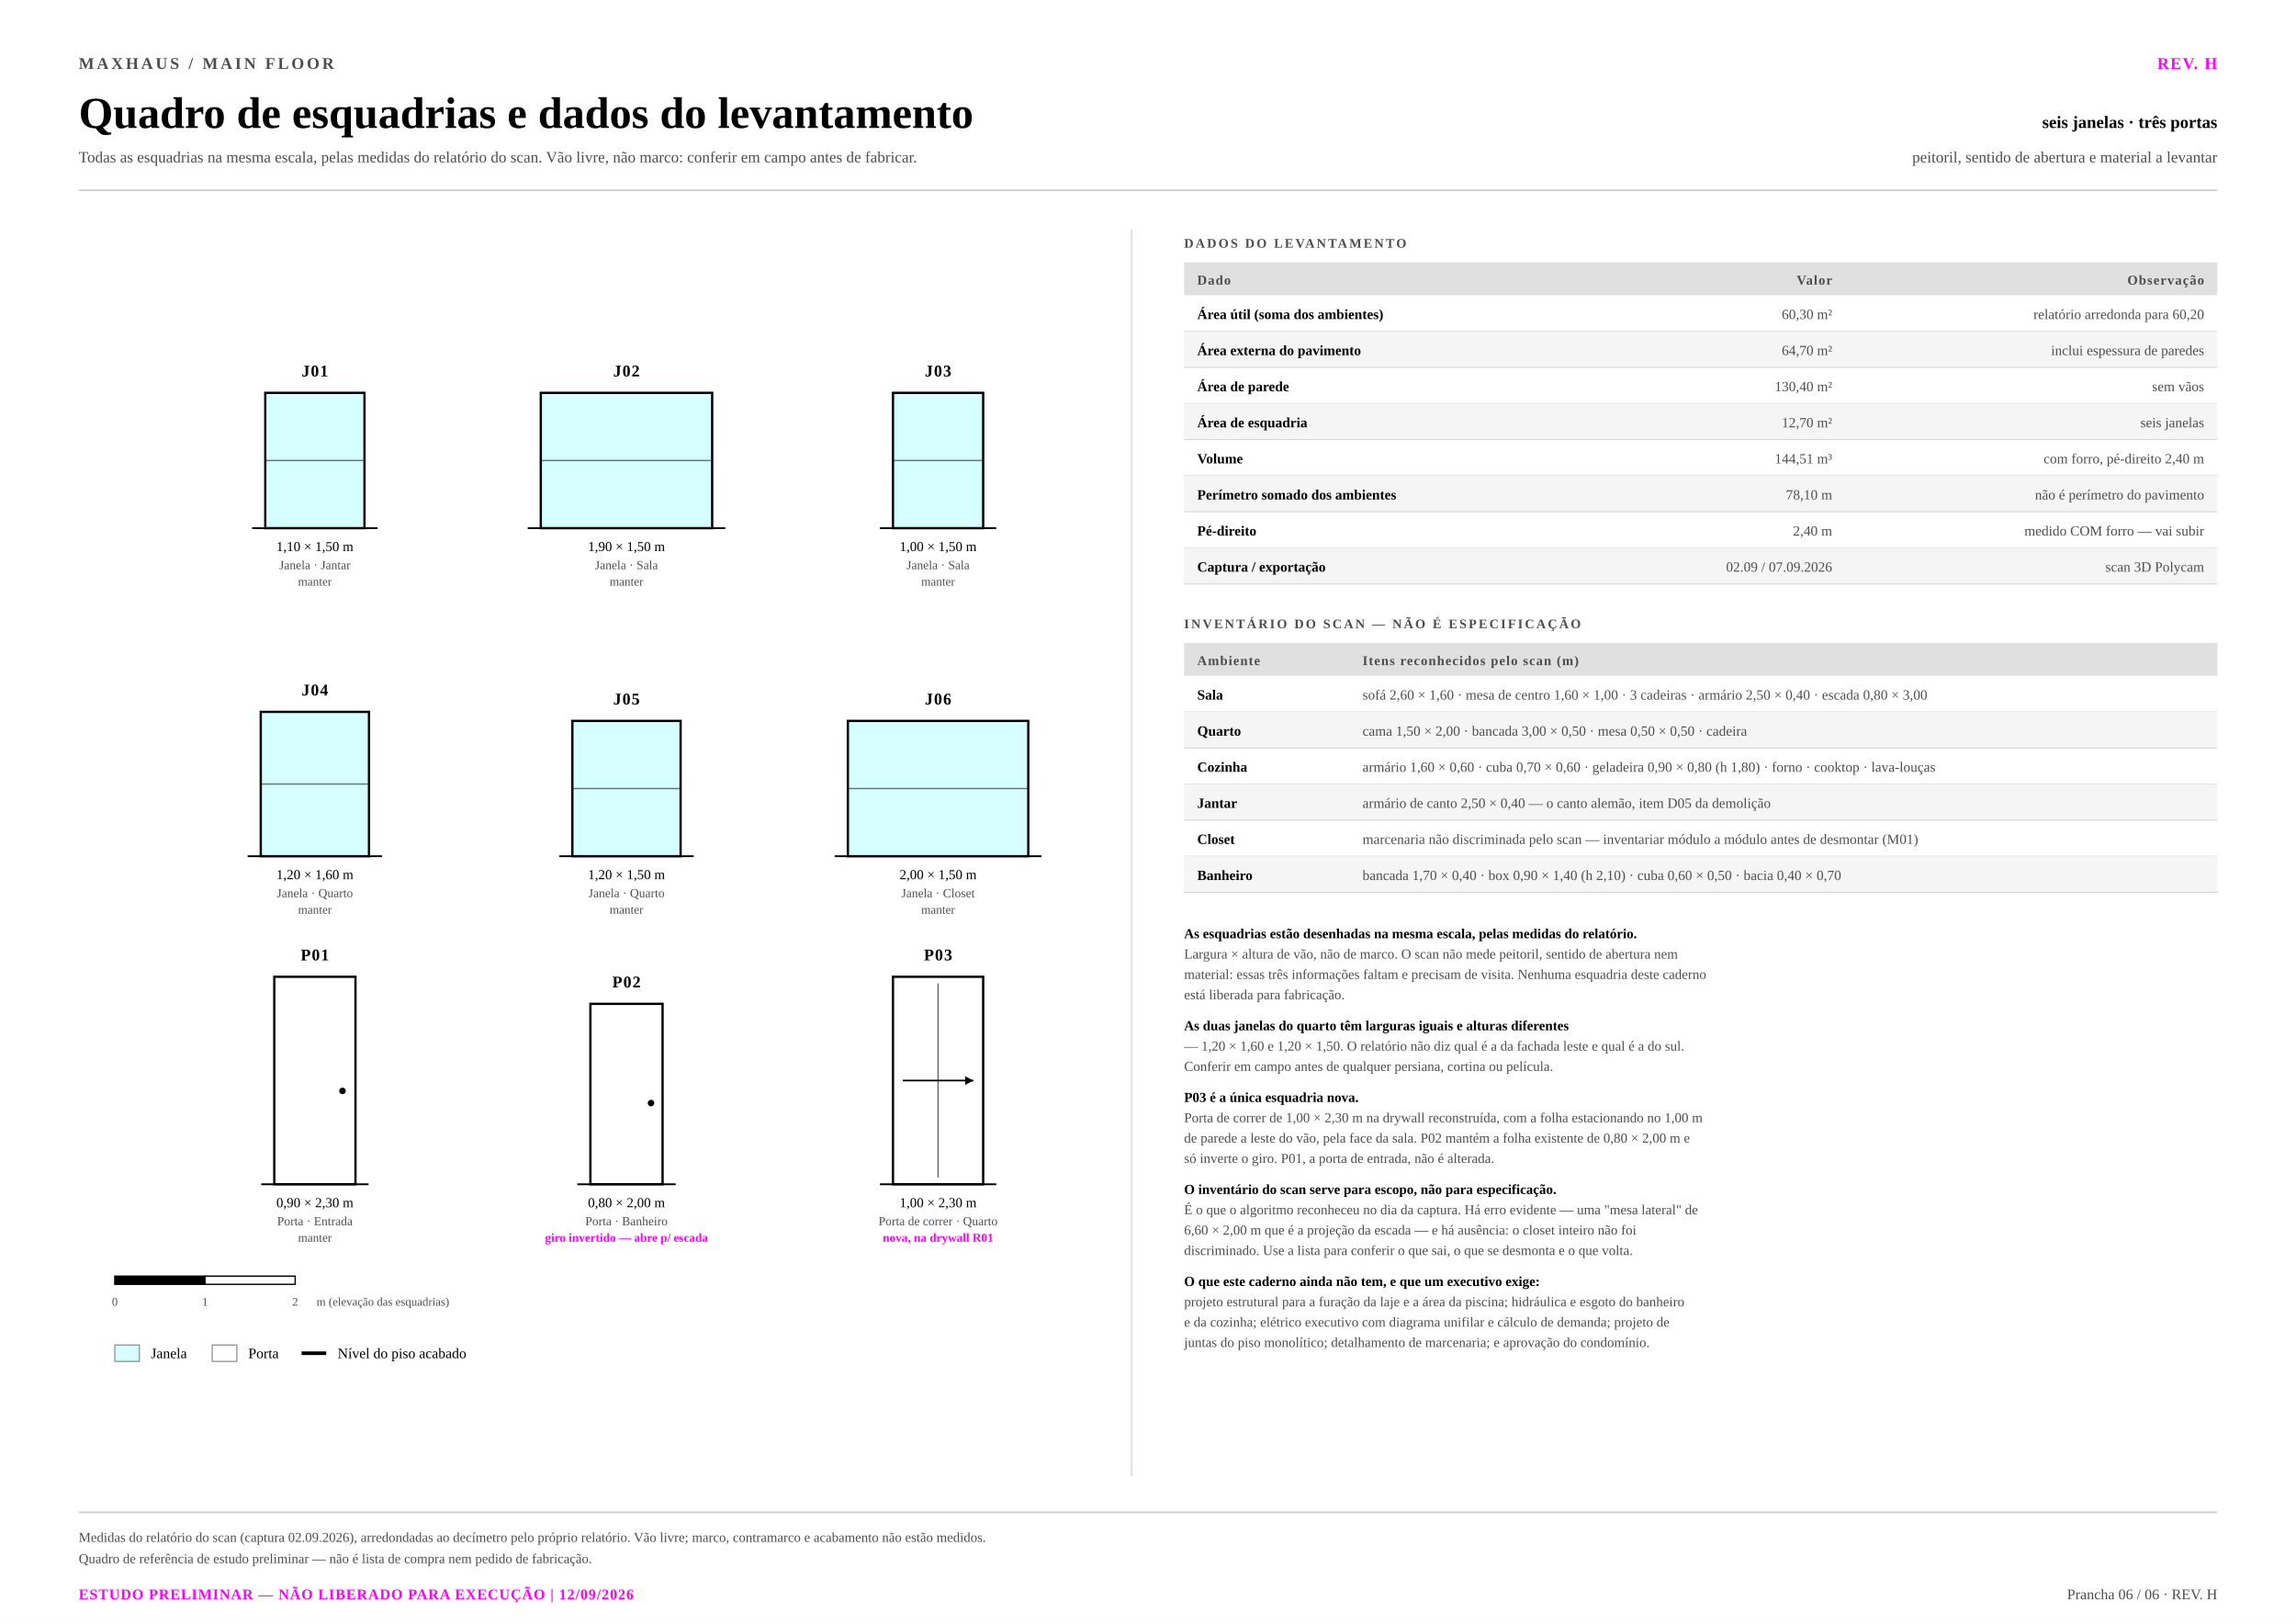
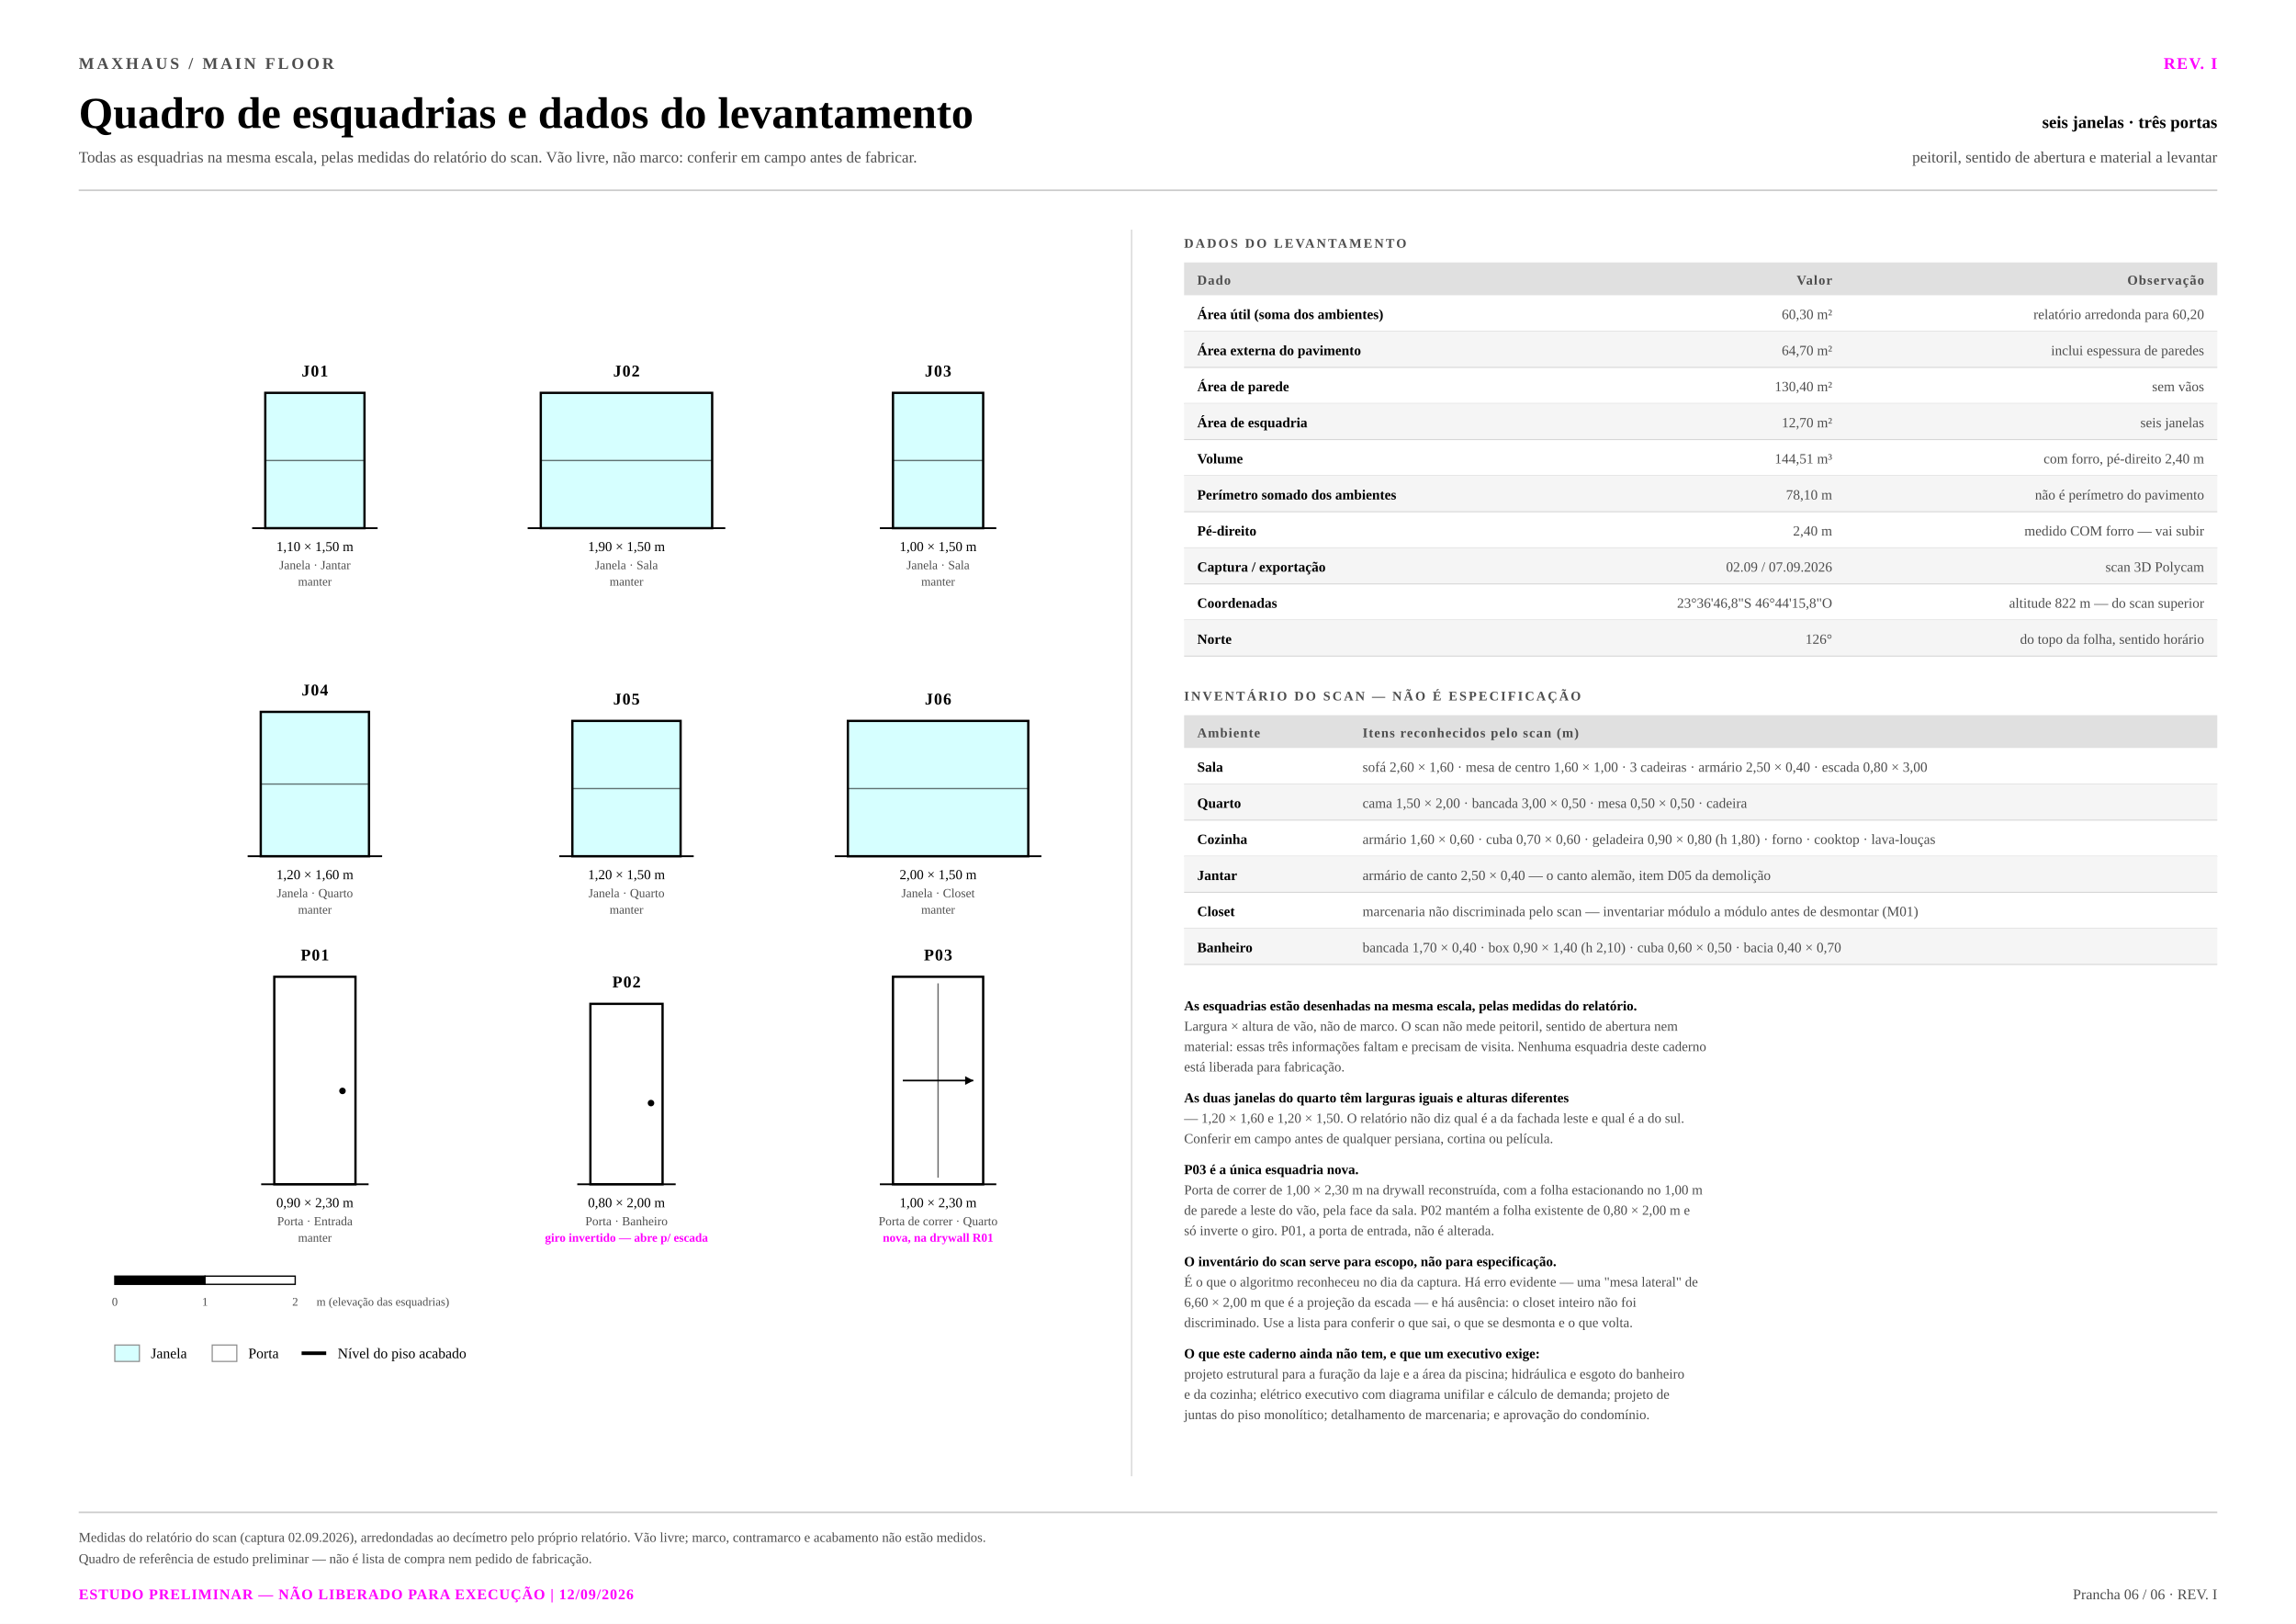
<svg xmlns="http://www.w3.org/2000/svg" viewBox="0 0 1400 990" width="1400" height="990">
  <rect x="0.00" y="0.00" width="1400.00" height="990.00" fill="#ffffff" />
  <text x="48.0" y="42.0" font-family="'Tiempos Text', 'Source Serif 4', Georgia, 'Times New Roman', Times, serif" font-size="10.0" fill="#4d4d4d" font-weight="bold" text-anchor="start" letter-spacing="1.60">MAXHAUS / MAIN FLOOR</text>
  <text x="48.0" y="78.0" font-family="'Tiempos Text', 'Source Serif 4', Georgia, 'Times New Roman', Times, serif" font-size="27.0" fill="#000000" font-weight="bold" text-anchor="start">Quadro de esquadrias e dados do levantamento</text>
  <text x="48.0" y="99.0" font-family="'Tiempos Text', 'Source Serif 4', Georgia, 'Times New Roman', Times, serif" font-size="9.6" fill="#4d4d4d" font-weight="normal" text-anchor="start">Todas as esquadrias na mesma escala, pelas medidas do relatório do scan. Vão livre, não marco: conferir em campo antes de fabricar.</text>
-   <text x="1352.0" y="42.0" font-family="'Tiempos Text', 'Source Serif 4', Georgia, 'Times New Roman', Times, serif" font-size="10.0" fill="#ff00ff" font-weight="bold" text-anchor="end" letter-spacing="0.80">REV. H</text>
+   <text x="1352.0" y="42.0" font-family="'Tiempos Text', 'Source Serif 4', Georgia, 'Times New Roman', Times, serif" font-size="10.0" fill="#ff00ff" font-weight="bold" text-anchor="end" letter-spacing="0.80">REV. I</text>
  <text x="1352.0" y="78.0" font-family="'Tiempos Text', 'Source Serif 4', Georgia, 'Times New Roman', Times, serif" font-size="10.5" fill="#000000" font-weight="bold" text-anchor="end">seis janelas · três portas</text>
  <text x="1352.0" y="99.0" font-family="'Tiempos Text', 'Source Serif 4', Georgia, 'Times New Roman', Times, serif" font-size="9.6" fill="#4d4d4d" font-weight="normal" text-anchor="end">peitoril, sentido de abertura e material a levantar</text>
  <line x1="48.00" y1="116.00" x2="1352.00" y2="116.00" stroke="#cccccc" stroke-width="1.00" />
  <rect x="161.75" y="239.50" width="60.50" height="82.50" fill="#d6ffff" stroke="#000000" stroke-width="1.40" />
  <line x1="161.75" y1="280.75" x2="222.25" y2="280.75" stroke="#000000" stroke-width="0.80" opacity="0.55" />
  <line x1="153.75" y1="322.00" x2="230.25" y2="322.00" stroke="#000000" stroke-width="1.10" />
  <text x="192.0" y="229.5" font-family="'Tiempos Text', 'Source Serif 4', Georgia, 'Times New Roman', Times, serif" font-size="10.0" fill="#000000" font-weight="bold" text-anchor="middle" letter-spacing="0.60">J01</text>
  <text x="192.0" y="336.0" font-family="'Tiempos Text', 'Source Serif 4', Georgia, 'Times New Roman', Times, serif" font-size="8.4" fill="#000000" font-weight="normal" text-anchor="middle">1,10 × 1,50 m</text>
  <text x="192.0" y="347.0" font-family="'Tiempos Text', 'Source Serif 4', Georgia, 'Times New Roman', Times, serif" font-size="7.6" fill="#4d4d4d" font-weight="normal" text-anchor="middle">Janela · Jantar</text>
  <text x="192.0" y="357.0" font-family="'Tiempos Text', 'Source Serif 4', Georgia, 'Times New Roman', Times, serif" font-size="7.4" fill="#4d4d4d" font-weight="normal" text-anchor="middle">manter</text>
  <rect x="329.75" y="239.50" width="104.50" height="82.50" fill="#d6ffff" stroke="#000000" stroke-width="1.40" />
  <line x1="329.75" y1="280.75" x2="434.25" y2="280.75" stroke="#000000" stroke-width="0.80" opacity="0.55" />
  <line x1="321.75" y1="322.00" x2="442.25" y2="322.00" stroke="#000000" stroke-width="1.10" />
  <text x="382.0" y="229.5" font-family="'Tiempos Text', 'Source Serif 4', Georgia, 'Times New Roman', Times, serif" font-size="10.0" fill="#000000" font-weight="bold" text-anchor="middle" letter-spacing="0.60">J02</text>
  <text x="382.0" y="336.0" font-family="'Tiempos Text', 'Source Serif 4', Georgia, 'Times New Roman', Times, serif" font-size="8.4" fill="#000000" font-weight="normal" text-anchor="middle">1,90 × 1,50 m</text>
  <text x="382.0" y="347.0" font-family="'Tiempos Text', 'Source Serif 4', Georgia, 'Times New Roman', Times, serif" font-size="7.6" fill="#4d4d4d" font-weight="normal" text-anchor="middle">Janela · Sala</text>
  <text x="382.0" y="357.0" font-family="'Tiempos Text', 'Source Serif 4', Georgia, 'Times New Roman', Times, serif" font-size="7.4" fill="#4d4d4d" font-weight="normal" text-anchor="middle">manter</text>
  <rect x="544.50" y="239.50" width="55.00" height="82.50" fill="#d6ffff" stroke="#000000" stroke-width="1.40" />
  <line x1="544.50" y1="280.75" x2="599.50" y2="280.75" stroke="#000000" stroke-width="0.80" opacity="0.55" />
  <line x1="536.50" y1="322.00" x2="607.50" y2="322.00" stroke="#000000" stroke-width="1.10" />
  <text x="572.0" y="229.5" font-family="'Tiempos Text', 'Source Serif 4', Georgia, 'Times New Roman', Times, serif" font-size="10.0" fill="#000000" font-weight="bold" text-anchor="middle" letter-spacing="0.60">J03</text>
  <text x="572.0" y="336.0" font-family="'Tiempos Text', 'Source Serif 4', Georgia, 'Times New Roman', Times, serif" font-size="8.4" fill="#000000" font-weight="normal" text-anchor="middle">1,00 × 1,50 m</text>
  <text x="572.0" y="347.0" font-family="'Tiempos Text', 'Source Serif 4', Georgia, 'Times New Roman', Times, serif" font-size="7.6" fill="#4d4d4d" font-weight="normal" text-anchor="middle">Janela · Sala</text>
  <text x="572.0" y="357.0" font-family="'Tiempos Text', 'Source Serif 4', Georgia, 'Times New Roman', Times, serif" font-size="7.4" fill="#4d4d4d" font-weight="normal" text-anchor="middle">manter</text>
  <rect x="159.00" y="434.00" width="66.00" height="88.00" fill="#d6ffff" stroke="#000000" stroke-width="1.40" />
  <line x1="159.00" y1="478.00" x2="225.00" y2="478.00" stroke="#000000" stroke-width="0.80" opacity="0.55" />
  <line x1="151.00" y1="522.00" x2="233.00" y2="522.00" stroke="#000000" stroke-width="1.10" />
  <text x="192.0" y="424.0" font-family="'Tiempos Text', 'Source Serif 4', Georgia, 'Times New Roman', Times, serif" font-size="10.0" fill="#000000" font-weight="bold" text-anchor="middle" letter-spacing="0.60">J04</text>
  <text x="192.0" y="536.0" font-family="'Tiempos Text', 'Source Serif 4', Georgia, 'Times New Roman', Times, serif" font-size="8.4" fill="#000000" font-weight="normal" text-anchor="middle">1,20 × 1,60 m</text>
  <text x="192.0" y="547.0" font-family="'Tiempos Text', 'Source Serif 4', Georgia, 'Times New Roman', Times, serif" font-size="7.6" fill="#4d4d4d" font-weight="normal" text-anchor="middle">Janela · Quarto</text>
  <text x="192.0" y="557.0" font-family="'Tiempos Text', 'Source Serif 4', Georgia, 'Times New Roman', Times, serif" font-size="7.4" fill="#4d4d4d" font-weight="normal" text-anchor="middle">manter</text>
  <rect x="349.00" y="439.50" width="66.00" height="82.50" fill="#d6ffff" stroke="#000000" stroke-width="1.40" />
  <line x1="349.00" y1="480.75" x2="415.00" y2="480.75" stroke="#000000" stroke-width="0.80" opacity="0.55" />
  <line x1="341.00" y1="522.00" x2="423.00" y2="522.00" stroke="#000000" stroke-width="1.10" />
  <text x="382.0" y="429.5" font-family="'Tiempos Text', 'Source Serif 4', Georgia, 'Times New Roman', Times, serif" font-size="10.0" fill="#000000" font-weight="bold" text-anchor="middle" letter-spacing="0.60">J05</text>
  <text x="382.0" y="536.0" font-family="'Tiempos Text', 'Source Serif 4', Georgia, 'Times New Roman', Times, serif" font-size="8.4" fill="#000000" font-weight="normal" text-anchor="middle">1,20 × 1,50 m</text>
  <text x="382.0" y="547.0" font-family="'Tiempos Text', 'Source Serif 4', Georgia, 'Times New Roman', Times, serif" font-size="7.6" fill="#4d4d4d" font-weight="normal" text-anchor="middle">Janela · Quarto</text>
  <text x="382.0" y="557.0" font-family="'Tiempos Text', 'Source Serif 4', Georgia, 'Times New Roman', Times, serif" font-size="7.4" fill="#4d4d4d" font-weight="normal" text-anchor="middle">manter</text>
  <rect x="517.00" y="439.50" width="110.00" height="82.50" fill="#d6ffff" stroke="#000000" stroke-width="1.40" />
  <line x1="517.00" y1="480.75" x2="627.00" y2="480.75" stroke="#000000" stroke-width="0.80" opacity="0.55" />
  <line x1="509.00" y1="522.00" x2="635.00" y2="522.00" stroke="#000000" stroke-width="1.10" />
  <text x="572.0" y="429.5" font-family="'Tiempos Text', 'Source Serif 4', Georgia, 'Times New Roman', Times, serif" font-size="10.0" fill="#000000" font-weight="bold" text-anchor="middle" letter-spacing="0.60">J06</text>
  <text x="572.0" y="536.0" font-family="'Tiempos Text', 'Source Serif 4', Georgia, 'Times New Roman', Times, serif" font-size="8.4" fill="#000000" font-weight="normal" text-anchor="middle">2,00 × 1,50 m</text>
  <text x="572.0" y="547.0" font-family="'Tiempos Text', 'Source Serif 4', Georgia, 'Times New Roman', Times, serif" font-size="7.6" fill="#4d4d4d" font-weight="normal" text-anchor="middle">Janela · Closet</text>
  <text x="572.0" y="557.0" font-family="'Tiempos Text', 'Source Serif 4', Georgia, 'Times New Roman', Times, serif" font-size="7.4" fill="#4d4d4d" font-weight="normal" text-anchor="middle">manter</text>
  <rect x="167.25" y="595.50" width="49.50" height="126.50" fill="#ffffff" stroke="#000000" stroke-width="1.40" />
  <line x1="207.84" y1="665.08" x2="207.84" y2="665.08" stroke="#000000" stroke-width="1.00" />
  <circle cx="208.83" cy="665.08" r="2.00" fill="#000000" />
  <line x1="159.25" y1="722.00" x2="224.75" y2="722.00" stroke="#000000" stroke-width="1.10" />
  <text x="192.0" y="585.5" font-family="'Tiempos Text', 'Source Serif 4', Georgia, 'Times New Roman', Times, serif" font-size="10.0" fill="#000000" font-weight="bold" text-anchor="middle" letter-spacing="0.60">P01</text>
  <text x="192.0" y="736.0" font-family="'Tiempos Text', 'Source Serif 4', Georgia, 'Times New Roman', Times, serif" font-size="8.4" fill="#000000" font-weight="normal" text-anchor="middle">0,90 × 2,30 m</text>
  <text x="192.0" y="747.0" font-family="'Tiempos Text', 'Source Serif 4', Georgia, 'Times New Roman', Times, serif" font-size="7.6" fill="#4d4d4d" font-weight="normal" text-anchor="middle">Porta · Entrada</text>
  <text x="192.0" y="757.0" font-family="'Tiempos Text', 'Source Serif 4', Georgia, 'Times New Roman', Times, serif" font-size="7.4" fill="#4d4d4d" font-weight="normal" text-anchor="middle">manter</text>
  <rect x="360.00" y="612.00" width="44.00" height="110.00" fill="#ffffff" stroke="#000000" stroke-width="1.40" />
  <line x1="396.08" y1="672.50" x2="396.08" y2="672.50" stroke="#000000" stroke-width="1.00" />
  <circle cx="396.96" cy="672.50" r="2.00" fill="#000000" />
  <line x1="352.00" y1="722.00" x2="412.00" y2="722.00" stroke="#000000" stroke-width="1.10" />
  <text x="382.0" y="602.0" font-family="'Tiempos Text', 'Source Serif 4', Georgia, 'Times New Roman', Times, serif" font-size="10.0" fill="#000000" font-weight="bold" text-anchor="middle" letter-spacing="0.60">P02</text>
  <text x="382.0" y="736.0" font-family="'Tiempos Text', 'Source Serif 4', Georgia, 'Times New Roman', Times, serif" font-size="8.4" fill="#000000" font-weight="normal" text-anchor="middle">0,80 × 2,00 m</text>
  <text x="382.0" y="747.0" font-family="'Tiempos Text', 'Source Serif 4', Georgia, 'Times New Roman', Times, serif" font-size="7.6" fill="#4d4d4d" font-weight="normal" text-anchor="middle">Porta · Banheiro</text>
  <text x="382.0" y="757.0" font-family="'Tiempos Text', 'Source Serif 4', Georgia, 'Times New Roman', Times, serif" font-size="7.4" fill="#ff00ff" font-weight="bold" text-anchor="middle">giro invertido — abre p/ escada</text>
  <rect x="544.50" y="595.50" width="55.00" height="126.50" fill="#ffffff" stroke="#000000" stroke-width="1.40" />
  <line x1="572.00" y1="599.50" x2="572.00" y2="718.00" stroke="#000000" stroke-width="0.80" opacity="0.60" />
  <line x1="550.50" y1="658.75" x2="593.50" y2="658.75" stroke="#000000" stroke-width="1.00" />
  <path d="M 593.5 658.8 L 588.5 656.1 L 588.5 661.4 Z" fill="#000000" />
  <line x1="536.50" y1="722.00" x2="607.50" y2="722.00" stroke="#000000" stroke-width="1.10" />
  <text x="572.0" y="585.5" font-family="'Tiempos Text', 'Source Serif 4', Georgia, 'Times New Roman', Times, serif" font-size="10.0" fill="#000000" font-weight="bold" text-anchor="middle" letter-spacing="0.60">P03</text>
  <text x="572.0" y="736.0" font-family="'Tiempos Text', 'Source Serif 4', Georgia, 'Times New Roman', Times, serif" font-size="8.4" fill="#000000" font-weight="normal" text-anchor="middle">1,00 × 2,30 m</text>
  <text x="572.0" y="747.0" font-family="'Tiempos Text', 'Source Serif 4', Georgia, 'Times New Roman', Times, serif" font-size="7.6" fill="#4d4d4d" font-weight="normal" text-anchor="middle">Porta de correr · Quarto</text>
  <text x="572.0" y="757.0" font-family="'Tiempos Text', 'Source Serif 4', Georgia, 'Times New Roman', Times, serif" font-size="7.4" fill="#ff00ff" font-weight="bold" text-anchor="middle">nova, na drywall R01</text>
  <rect x="70.00" y="778.00" width="55.00" height="5.00" fill="#000000" stroke="#000000" stroke-width="0.80" />
  <rect x="125.00" y="778.00" width="55.00" height="5.00" fill="#ffffff" stroke="#000000" stroke-width="0.80" />
  <text x="70.0" y="796.0" font-family="'Tiempos Text', 'Source Serif 4', Georgia, 'Times New Roman', Times, serif" font-size="7.2" fill="#4d4d4d" font-weight="normal" text-anchor="middle">0</text>
  <text x="125.0" y="796.0" font-family="'Tiempos Text', 'Source Serif 4', Georgia, 'Times New Roman', Times, serif" font-size="7.2" fill="#4d4d4d" font-weight="normal" text-anchor="middle">1</text>
  <text x="180.0" y="796.0" font-family="'Tiempos Text', 'Source Serif 4', Georgia, 'Times New Roman', Times, serif" font-size="7.2" fill="#4d4d4d" font-weight="normal" text-anchor="middle">2</text>
  <text x="193.0" y="796.0" font-family="'Tiempos Text', 'Source Serif 4', Georgia, 'Times New Roman', Times, serif" font-size="7.2" fill="#4d4d4d" font-weight="normal" text-anchor="start">m   (elevação das esquadrias)</text>
  <rect x="70.00" y="820.00" width="15.00" height="10.00" fill="#d6ffff" stroke="#8c8c8c" stroke-width="0.70" />
  <text x="92.0" y="828.0" font-family="'Tiempos Text', 'Source Serif 4', Georgia, 'Times New Roman', Times, serif" font-size="8.8" fill="#000000" font-weight="normal" text-anchor="start">Janela</text>
  <rect x="129.40" y="820.00" width="15.00" height="10.00" fill="#ffffff" stroke="#8c8c8c" stroke-width="0.70" />
  <text x="151.4" y="828.0" font-family="'Tiempos Text', 'Source Serif 4', Georgia, 'Times New Roman', Times, serif" font-size="8.8" fill="#000000" font-weight="normal" text-anchor="start">Porta</text>
  <line x1="183.90" y1="825.00" x2="198.90" y2="825.00" stroke="#000000" stroke-width="2.20" />
  <text x="205.9" y="828.0" font-family="'Tiempos Text', 'Source Serif 4', Georgia, 'Times New Roman', Times, serif" font-size="8.8" fill="#000000" font-weight="normal" text-anchor="start">Nível do piso acabado</text>
  <line x1="690.00" y1="140.00" x2="690.00" y2="900.00" stroke="#cccccc" stroke-width="0.80" opacity="0.80" />
  <text x="722.0" y="151.0" font-family="'Tiempos Text', 'Source Serif 4', Georgia, 'Times New Roman', Times, serif" font-size="8.0" fill="#4d4d4d" font-weight="bold" text-anchor="start" letter-spacing="1.20">DADOS DO LEVANTAMENTO</text>
  <rect x="722.00" y="160.00" width="630.00" height="20.00" fill="#e0e0e0" />
  <text x="730.0" y="173.5" font-family="'Tiempos Text', 'Source Serif 4', Georgia, 'Times New Roman', Times, serif" font-size="8.2" fill="#4d4d4d" font-weight="bold" text-anchor="start" letter-spacing="0.60">Dado</text>
  <text x="1117.2" y="173.5" font-family="'Tiempos Text', 'Source Serif 4', Georgia, 'Times New Roman', Times, serif" font-size="8.2" fill="#4d4d4d" font-weight="bold" text-anchor="end" letter-spacing="0.60">Valor</text>
  <text x="1344.0" y="173.5" font-family="'Tiempos Text', 'Source Serif 4', Georgia, 'Times New Roman', Times, serif" font-size="8.2" fill="#4d4d4d" font-weight="bold" text-anchor="end" letter-spacing="0.60">Observação</text>
  <text x="730.0" y="194.5" font-family="'Tiempos Text', 'Source Serif 4', Georgia, 'Times New Roman', Times, serif" font-size="8.6" fill="#000000" font-weight="bold" text-anchor="start">Área útil (soma dos ambientes)</text>
  <text x="1117.2" y="194.5" font-family="'Tiempos Text', 'Source Serif 4', Georgia, 'Times New Roman', Times, serif" font-size="8.6" fill="#4d4d4d" font-weight="normal" text-anchor="end">60,30 m²</text>
  <text x="1344.0" y="194.5" font-family="'Tiempos Text', 'Source Serif 4', Georgia, 'Times New Roman', Times, serif" font-size="8.6" fill="#4d4d4d" font-weight="normal" text-anchor="end">relatório arredonda para 60,20</text>
  <line x1="722.00" y1="202.00" x2="1352.00" y2="202.00" stroke="#cccccc" stroke-width="0.60" opacity="0.80" />
  <rect x="722.00" y="202.00" width="630.00" height="22.00" fill="#f5f5f5" />
  <text x="730.0" y="216.5" font-family="'Tiempos Text', 'Source Serif 4', Georgia, 'Times New Roman', Times, serif" font-size="8.6" fill="#000000" font-weight="bold" text-anchor="start">Área externa do pavimento</text>
  <text x="1117.2" y="216.5" font-family="'Tiempos Text', 'Source Serif 4', Georgia, 'Times New Roman', Times, serif" font-size="8.6" fill="#4d4d4d" font-weight="normal" text-anchor="end">64,70 m²</text>
  <text x="1344.0" y="216.5" font-family="'Tiempos Text', 'Source Serif 4', Georgia, 'Times New Roman', Times, serif" font-size="8.6" fill="#4d4d4d" font-weight="normal" text-anchor="end">inclui espessura de paredes</text>
  <line x1="722.00" y1="224.00" x2="1352.00" y2="224.00" stroke="#cccccc" stroke-width="0.60" opacity="0.80" />
  <text x="730.0" y="238.5" font-family="'Tiempos Text', 'Source Serif 4', Georgia, 'Times New Roman', Times, serif" font-size="8.6" fill="#000000" font-weight="bold" text-anchor="start">Área de parede</text>
  <text x="1117.2" y="238.5" font-family="'Tiempos Text', 'Source Serif 4', Georgia, 'Times New Roman', Times, serif" font-size="8.6" fill="#4d4d4d" font-weight="normal" text-anchor="end">130,40 m²</text>
  <text x="1344.0" y="238.5" font-family="'Tiempos Text', 'Source Serif 4', Georgia, 'Times New Roman', Times, serif" font-size="8.6" fill="#4d4d4d" font-weight="normal" text-anchor="end">sem vãos</text>
  <line x1="722.00" y1="246.00" x2="1352.00" y2="246.00" stroke="#cccccc" stroke-width="0.60" opacity="0.80" />
  <rect x="722.00" y="246.00" width="630.00" height="22.00" fill="#f5f5f5" />
  <text x="730.0" y="260.5" font-family="'Tiempos Text', 'Source Serif 4', Georgia, 'Times New Roman', Times, serif" font-size="8.6" fill="#000000" font-weight="bold" text-anchor="start">Área de esquadria</text>
  <text x="1117.2" y="260.5" font-family="'Tiempos Text', 'Source Serif 4', Georgia, 'Times New Roman', Times, serif" font-size="8.6" fill="#4d4d4d" font-weight="normal" text-anchor="end">12,70 m²</text>
  <text x="1344.0" y="260.5" font-family="'Tiempos Text', 'Source Serif 4', Georgia, 'Times New Roman', Times, serif" font-size="8.6" fill="#4d4d4d" font-weight="normal" text-anchor="end">seis janelas</text>
  <line x1="722.00" y1="268.00" x2="1352.00" y2="268.00" stroke="#cccccc" stroke-width="0.60" opacity="0.80" />
  <text x="730.0" y="282.5" font-family="'Tiempos Text', 'Source Serif 4', Georgia, 'Times New Roman', Times, serif" font-size="8.6" fill="#000000" font-weight="bold" text-anchor="start">Volume</text>
  <text x="1117.2" y="282.5" font-family="'Tiempos Text', 'Source Serif 4', Georgia, 'Times New Roman', Times, serif" font-size="8.6" fill="#4d4d4d" font-weight="normal" text-anchor="end">144,51 m³</text>
  <text x="1344.0" y="282.5" font-family="'Tiempos Text', 'Source Serif 4', Georgia, 'Times New Roman', Times, serif" font-size="8.6" fill="#4d4d4d" font-weight="normal" text-anchor="end">com forro, pé-direito 2,40 m</text>
  <line x1="722.00" y1="290.00" x2="1352.00" y2="290.00" stroke="#cccccc" stroke-width="0.60" opacity="0.80" />
  <rect x="722.00" y="290.00" width="630.00" height="22.00" fill="#f5f5f5" />
  <text x="730.0" y="304.5" font-family="'Tiempos Text', 'Source Serif 4', Georgia, 'Times New Roman', Times, serif" font-size="8.6" fill="#000000" font-weight="bold" text-anchor="start">Perímetro somado dos ambientes</text>
  <text x="1117.2" y="304.5" font-family="'Tiempos Text', 'Source Serif 4', Georgia, 'Times New Roman', Times, serif" font-size="8.6" fill="#4d4d4d" font-weight="normal" text-anchor="end">78,10 m</text>
  <text x="1344.0" y="304.5" font-family="'Tiempos Text', 'Source Serif 4', Georgia, 'Times New Roman', Times, serif" font-size="8.6" fill="#4d4d4d" font-weight="normal" text-anchor="end">não é perímetro do pavimento</text>
  <line x1="722.00" y1="312.00" x2="1352.00" y2="312.00" stroke="#cccccc" stroke-width="0.60" opacity="0.80" />
  <text x="730.0" y="326.5" font-family="'Tiempos Text', 'Source Serif 4', Georgia, 'Times New Roman', Times, serif" font-size="8.6" fill="#000000" font-weight="bold" text-anchor="start">Pé-direito</text>
  <text x="1117.2" y="326.5" font-family="'Tiempos Text', 'Source Serif 4', Georgia, 'Times New Roman', Times, serif" font-size="8.6" fill="#4d4d4d" font-weight="normal" text-anchor="end">2,40 m</text>
  <text x="1344.0" y="326.5" font-family="'Tiempos Text', 'Source Serif 4', Georgia, 'Times New Roman', Times, serif" font-size="8.6" fill="#4d4d4d" font-weight="normal" text-anchor="end">medido COM forro — vai subir</text>
  <line x1="722.00" y1="334.00" x2="1352.00" y2="334.00" stroke="#cccccc" stroke-width="0.60" opacity="0.80" />
  <rect x="722.00" y="334.00" width="630.00" height="22.00" fill="#f5f5f5" />
  <text x="730.0" y="348.5" font-family="'Tiempos Text', 'Source Serif 4', Georgia, 'Times New Roman', Times, serif" font-size="8.6" fill="#000000" font-weight="bold" text-anchor="start">Captura / exportação</text>
  <text x="1117.2" y="348.5" font-family="'Tiempos Text', 'Source Serif 4', Georgia, 'Times New Roman', Times, serif" font-size="8.6" fill="#4d4d4d" font-weight="normal" text-anchor="end">02.09 / 07.09.2026</text>
  <text x="1344.0" y="348.5" font-family="'Tiempos Text', 'Source Serif 4', Georgia, 'Times New Roman', Times, serif" font-size="8.6" fill="#4d4d4d" font-weight="normal" text-anchor="end">scan 3D Polycam</text>
  <line x1="722.00" y1="356.00" x2="1352.00" y2="356.00" stroke="#cccccc" stroke-width="0.60" opacity="0.80" />
-   <text x="722.0" y="383.0" font-family="'Tiempos Text', 'Source Serif 4', Georgia, 'Times New Roman', Times, serif" font-size="8.0" fill="#4d4d4d" font-weight="bold" text-anchor="start" letter-spacing="1.20">INVENTÁRIO DO SCAN — NÃO É ESPECIFICAÇÃO</text>
-   <rect x="722.00" y="392.00" width="630.00" height="20.00" fill="#e0e0e0" />
-   <text x="730.0" y="405.5" font-family="'Tiempos Text', 'Source Serif 4', Georgia, 'Times New Roman', Times, serif" font-size="8.2" fill="#4d4d4d" font-weight="bold" text-anchor="start" letter-spacing="0.60">Ambiente</text>
-   <text x="830.8" y="405.5" font-family="'Tiempos Text', 'Source Serif 4', Georgia, 'Times New Roman', Times, serif" font-size="8.2" fill="#4d4d4d" font-weight="bold" text-anchor="start" letter-spacing="0.60">Itens reconhecidos pelo scan (m)</text>
-   <text x="730.0" y="426.5" font-family="'Tiempos Text', 'Source Serif 4', Georgia, 'Times New Roman', Times, serif" font-size="8.6" fill="#000000" font-weight="bold" text-anchor="start">Sala</text>
-   <text x="830.8" y="426.5" font-family="'Tiempos Text', 'Source Serif 4', Georgia, 'Times New Roman', Times, serif" font-size="8.6" fill="#4d4d4d" font-weight="normal" text-anchor="start">sofá 2,60 × 1,60 · mesa de centro 1,60 × 1,00 · 3 cadeiras · armário 2,50 × 0,40 · escada 0,80 × 3,00</text>
-   <line x1="722.00" y1="434.00" x2="1352.00" y2="434.00" stroke="#cccccc" stroke-width="0.60" opacity="0.80" />
-   <rect x="722.00" y="434.00" width="630.00" height="22.00" fill="#f5f5f5" />
-   <text x="730.0" y="448.5" font-family="'Tiempos Text', 'Source Serif 4', Georgia, 'Times New Roman', Times, serif" font-size="8.6" fill="#000000" font-weight="bold" text-anchor="start">Quarto</text>
-   <text x="830.8" y="448.5" font-family="'Tiempos Text', 'Source Serif 4', Georgia, 'Times New Roman', Times, serif" font-size="8.6" fill="#4d4d4d" font-weight="normal" text-anchor="start">cama 1,50 × 2,00 · bancada 3,00 × 0,50 · mesa 0,50 × 0,50 · cadeira</text>
-   <line x1="722.00" y1="456.00" x2="1352.00" y2="456.00" stroke="#cccccc" stroke-width="0.60" opacity="0.80" />
-   <text x="730.0" y="470.5" font-family="'Tiempos Text', 'Source Serif 4', Georgia, 'Times New Roman', Times, serif" font-size="8.6" fill="#000000" font-weight="bold" text-anchor="start">Cozinha</text>
-   <text x="830.8" y="470.5" font-family="'Tiempos Text', 'Source Serif 4', Georgia, 'Times New Roman', Times, serif" font-size="8.6" fill="#4d4d4d" font-weight="normal" text-anchor="start">armário 1,60 × 0,60 · cuba 0,70 × 0,60 · geladeira 0,90 × 0,80 (h 1,80) · forno · cooktop · lava-louças</text>
+   <text x="730.0" y="370.5" font-family="'Tiempos Text', 'Source Serif 4', Georgia, 'Times New Roman', Times, serif" font-size="8.6" fill="#000000" font-weight="bold" text-anchor="start">Coordenadas</text>
+   <text x="1117.2" y="370.5" font-family="'Tiempos Text', 'Source Serif 4', Georgia, 'Times New Roman', Times, serif" font-size="8.6" fill="#4d4d4d" font-weight="normal" text-anchor="end">23°36'46,8"S  46°44'15,8"O</text>
+   <text x="1344.0" y="370.5" font-family="'Tiempos Text', 'Source Serif 4', Georgia, 'Times New Roman', Times, serif" font-size="8.6" fill="#4d4d4d" font-weight="normal" text-anchor="end">altitude 822 m — do scan superior</text>
+   <line x1="722.00" y1="378.00" x2="1352.00" y2="378.00" stroke="#cccccc" stroke-width="0.60" opacity="0.80" />
+   <rect x="722.00" y="378.00" width="630.00" height="22.00" fill="#f5f5f5" />
+   <text x="730.0" y="392.5" font-family="'Tiempos Text', 'Source Serif 4', Georgia, 'Times New Roman', Times, serif" font-size="8.6" fill="#000000" font-weight="bold" text-anchor="start">Norte</text>
+   <text x="1117.2" y="392.5" font-family="'Tiempos Text', 'Source Serif 4', Georgia, 'Times New Roman', Times, serif" font-size="8.6" fill="#4d4d4d" font-weight="normal" text-anchor="end">126°</text>
+   <text x="1344.0" y="392.5" font-family="'Tiempos Text', 'Source Serif 4', Georgia, 'Times New Roman', Times, serif" font-size="8.6" fill="#4d4d4d" font-weight="normal" text-anchor="end">do topo da folha, sentido horário</text>
+   <line x1="722.00" y1="400.00" x2="1352.00" y2="400.00" stroke="#cccccc" stroke-width="0.60" opacity="0.80" />
+   <text x="722.0" y="427.0" font-family="'Tiempos Text', 'Source Serif 4', Georgia, 'Times New Roman', Times, serif" font-size="8.0" fill="#4d4d4d" font-weight="bold" text-anchor="start" letter-spacing="1.20">INVENTÁRIO DO SCAN — NÃO É ESPECIFICAÇÃO</text>
+   <rect x="722.00" y="436.00" width="630.00" height="20.00" fill="#e0e0e0" />
+   <text x="730.0" y="449.5" font-family="'Tiempos Text', 'Source Serif 4', Georgia, 'Times New Roman', Times, serif" font-size="8.2" fill="#4d4d4d" font-weight="bold" text-anchor="start" letter-spacing="0.60">Ambiente</text>
+   <text x="830.8" y="449.5" font-family="'Tiempos Text', 'Source Serif 4', Georgia, 'Times New Roman', Times, serif" font-size="8.2" fill="#4d4d4d" font-weight="bold" text-anchor="start" letter-spacing="0.60">Itens reconhecidos pelo scan (m)</text>
+   <text x="730.0" y="470.5" font-family="'Tiempos Text', 'Source Serif 4', Georgia, 'Times New Roman', Times, serif" font-size="8.6" fill="#000000" font-weight="bold" text-anchor="start">Sala</text>
+   <text x="830.8" y="470.5" font-family="'Tiempos Text', 'Source Serif 4', Georgia, 'Times New Roman', Times, serif" font-size="8.6" fill="#4d4d4d" font-weight="normal" text-anchor="start">sofá 2,60 × 1,60 · mesa de centro 1,60 × 1,00 · 3 cadeiras · armário 2,50 × 0,40 · escada 0,80 × 3,00</text>
  <line x1="722.00" y1="478.00" x2="1352.00" y2="478.00" stroke="#cccccc" stroke-width="0.60" opacity="0.80" />
  <rect x="722.00" y="478.00" width="630.00" height="22.00" fill="#f5f5f5" />
-   <text x="730.0" y="492.5" font-family="'Tiempos Text', 'Source Serif 4', Georgia, 'Times New Roman', Times, serif" font-size="8.6" fill="#000000" font-weight="bold" text-anchor="start">Jantar</text>
-   <text x="830.8" y="492.5" font-family="'Tiempos Text', 'Source Serif 4', Georgia, 'Times New Roman', Times, serif" font-size="8.6" fill="#4d4d4d" font-weight="normal" text-anchor="start">armário de canto 2,50 × 0,40 — o canto alemão, item D05 da demolição</text>
+   <text x="730.0" y="492.5" font-family="'Tiempos Text', 'Source Serif 4', Georgia, 'Times New Roman', Times, serif" font-size="8.6" fill="#000000" font-weight="bold" text-anchor="start">Quarto</text>
+   <text x="830.8" y="492.5" font-family="'Tiempos Text', 'Source Serif 4', Georgia, 'Times New Roman', Times, serif" font-size="8.6" fill="#4d4d4d" font-weight="normal" text-anchor="start">cama 1,50 × 2,00 · bancada 3,00 × 0,50 · mesa 0,50 × 0,50 · cadeira</text>
  <line x1="722.00" y1="500.00" x2="1352.00" y2="500.00" stroke="#cccccc" stroke-width="0.60" opacity="0.80" />
-   <text x="730.0" y="514.5" font-family="'Tiempos Text', 'Source Serif 4', Georgia, 'Times New Roman', Times, serif" font-size="8.6" fill="#000000" font-weight="bold" text-anchor="start">Closet</text>
-   <text x="830.8" y="514.5" font-family="'Tiempos Text', 'Source Serif 4', Georgia, 'Times New Roman', Times, serif" font-size="8.6" fill="#4d4d4d" font-weight="normal" text-anchor="start">marcenaria não discriminada pelo scan — inventariar módulo a módulo antes de desmontar (M01)</text>
+   <text x="730.0" y="514.5" font-family="'Tiempos Text', 'Source Serif 4', Georgia, 'Times New Roman', Times, serif" font-size="8.6" fill="#000000" font-weight="bold" text-anchor="start">Cozinha</text>
+   <text x="830.8" y="514.5" font-family="'Tiempos Text', 'Source Serif 4', Georgia, 'Times New Roman', Times, serif" font-size="8.6" fill="#4d4d4d" font-weight="normal" text-anchor="start">armário 1,60 × 0,60 · cuba 0,70 × 0,60 · geladeira 0,90 × 0,80 (h 1,80) · forno · cooktop · lava-louças</text>
  <line x1="722.00" y1="522.00" x2="1352.00" y2="522.00" stroke="#cccccc" stroke-width="0.60" opacity="0.80" />
  <rect x="722.00" y="522.00" width="630.00" height="22.00" fill="#f5f5f5" />
-   <text x="730.0" y="536.5" font-family="'Tiempos Text', 'Source Serif 4', Georgia, 'Times New Roman', Times, serif" font-size="8.6" fill="#000000" font-weight="bold" text-anchor="start">Banheiro</text>
-   <text x="830.8" y="536.5" font-family="'Tiempos Text', 'Source Serif 4', Georgia, 'Times New Roman', Times, serif" font-size="8.6" fill="#4d4d4d" font-weight="normal" text-anchor="start">bancada 1,70 × 0,40 · box 0,90 × 1,40 (h 2,10) · cuba 0,60 × 0,50 · bacia 0,40 × 0,70</text>
+   <text x="730.0" y="536.5" font-family="'Tiempos Text', 'Source Serif 4', Georgia, 'Times New Roman', Times, serif" font-size="8.6" fill="#000000" font-weight="bold" text-anchor="start">Jantar</text>
+   <text x="830.8" y="536.5" font-family="'Tiempos Text', 'Source Serif 4', Georgia, 'Times New Roman', Times, serif" font-size="8.6" fill="#4d4d4d" font-weight="normal" text-anchor="start">armário de canto 2,50 × 0,40 — o canto alemão, item D05 da demolição</text>
  <line x1="722.00" y1="544.00" x2="1352.00" y2="544.00" stroke="#cccccc" stroke-width="0.60" opacity="0.80" />
-   <text x="722.0" y="572.0" font-family="'Tiempos Text', 'Source Serif 4', Georgia, 'Times New Roman', Times, serif" font-size="8.4" fill="#000000" font-weight="bold" text-anchor="start">As esquadrias estão desenhadas na mesma escala, pelas medidas do relatório.</text>
-   <text x="722.0" y="584.4" font-family="'Tiempos Text', 'Source Serif 4', Georgia, 'Times New Roman', Times, serif" font-size="8.4" fill="#4d4d4d" font-weight="normal" text-anchor="start">Largura × altura de vão, não de marco. O scan não mede peitoril, sentido de abertura nem</text>
-   <text x="722.0" y="596.8" font-family="'Tiempos Text', 'Source Serif 4', Georgia, 'Times New Roman', Times, serif" font-size="8.4" fill="#4d4d4d" font-weight="normal" text-anchor="start">material: essas três informações faltam e precisam de visita. Nenhuma esquadria deste caderno</text>
-   <text x="722.0" y="609.2" font-family="'Tiempos Text', 'Source Serif 4', Georgia, 'Times New Roman', Times, serif" font-size="8.4" fill="#4d4d4d" font-weight="normal" text-anchor="start">está liberada para fabricação.</text>
-   <text x="722.0" y="628.1" font-family="'Tiempos Text', 'Source Serif 4', Georgia, 'Times New Roman', Times, serif" font-size="8.4" fill="#000000" font-weight="bold" text-anchor="start">As duas janelas do quarto têm larguras iguais e alturas diferentes</text>
-   <text x="722.0" y="640.5" font-family="'Tiempos Text', 'Source Serif 4', Georgia, 'Times New Roman', Times, serif" font-size="8.4" fill="#4d4d4d" font-weight="normal" text-anchor="start">— 1,20 × 1,60 e 1,20 × 1,50. O relatório não diz qual é a da fachada leste e qual é a do sul.</text>
-   <text x="722.0" y="652.9" font-family="'Tiempos Text', 'Source Serif 4', Georgia, 'Times New Roman', Times, serif" font-size="8.4" fill="#4d4d4d" font-weight="normal" text-anchor="start">Conferir em campo antes de qualquer persiana, cortina ou película.</text>
-   <text x="722.0" y="671.8" font-family="'Tiempos Text', 'Source Serif 4', Georgia, 'Times New Roman', Times, serif" font-size="8.4" fill="#000000" font-weight="bold" text-anchor="start">P03 é a única esquadria nova.</text>
-   <text x="722.0" y="684.2" font-family="'Tiempos Text', 'Source Serif 4', Georgia, 'Times New Roman', Times, serif" font-size="8.4" fill="#4d4d4d" font-weight="normal" text-anchor="start">Porta de correr de 1,00 × 2,30 m na drywall reconstruída, com a folha estacionando no 1,00 m</text>
-   <text x="722.0" y="696.6" font-family="'Tiempos Text', 'Source Serif 4', Georgia, 'Times New Roman', Times, serif" font-size="8.4" fill="#4d4d4d" font-weight="normal" text-anchor="start">de parede a leste do vão, pela face da sala. P02 mantém a folha existente de 0,80 × 2,00 m e</text>
-   <text x="722.0" y="709.0" font-family="'Tiempos Text', 'Source Serif 4', Georgia, 'Times New Roman', Times, serif" font-size="8.4" fill="#4d4d4d" font-weight="normal" text-anchor="start">só inverte o giro. P01, a porta de entrada, não é alterada.</text>
-   <text x="722.0" y="727.9" font-family="'Tiempos Text', 'Source Serif 4', Georgia, 'Times New Roman', Times, serif" font-size="8.4" fill="#000000" font-weight="bold" text-anchor="start">O inventário do scan serve para escopo, não para especificação.</text>
-   <text x="722.0" y="740.3" font-family="'Tiempos Text', 'Source Serif 4', Georgia, 'Times New Roman', Times, serif" font-size="8.4" fill="#4d4d4d" font-weight="normal" text-anchor="start">É o que o algoritmo reconheceu no dia da captura. Há erro evidente — uma "mesa lateral" de</text>
-   <text x="722.0" y="752.7" font-family="'Tiempos Text', 'Source Serif 4', Georgia, 'Times New Roman', Times, serif" font-size="8.4" fill="#4d4d4d" font-weight="normal" text-anchor="start">6,60 × 2,00 m que é a projeção da escada — e há ausência: o closet inteiro não foi</text>
-   <text x="722.0" y="765.1" font-family="'Tiempos Text', 'Source Serif 4', Georgia, 'Times New Roman', Times, serif" font-size="8.4" fill="#4d4d4d" font-weight="normal" text-anchor="start">discriminado. Use a lista para conferir o que sai, o que se desmonta e o que volta.</text>
-   <text x="722.0" y="784.0" font-family="'Tiempos Text', 'Source Serif 4', Georgia, 'Times New Roman', Times, serif" font-size="8.4" fill="#000000" font-weight="bold" text-anchor="start">O que este caderno ainda não tem, e que um executivo exige:</text>
-   <text x="722.0" y="796.4" font-family="'Tiempos Text', 'Source Serif 4', Georgia, 'Times New Roman', Times, serif" font-size="8.4" fill="#4d4d4d" font-weight="normal" text-anchor="start">projeto estrutural para a furação da laje e a área da piscina; hidráulica e esgoto do banheiro</text>
-   <text x="722.0" y="808.8" font-family="'Tiempos Text', 'Source Serif 4', Georgia, 'Times New Roman', Times, serif" font-size="8.4" fill="#4d4d4d" font-weight="normal" text-anchor="start">e da cozinha; elétrico executivo com diagrama unifilar e cálculo de demanda; projeto de</text>
-   <text x="722.0" y="821.2" font-family="'Tiempos Text', 'Source Serif 4', Georgia, 'Times New Roman', Times, serif" font-size="8.4" fill="#4d4d4d" font-weight="normal" text-anchor="start">juntas do piso monolítico; detalhamento de marcenaria; e aprovação do condomínio.</text>
+   <text x="730.0" y="558.5" font-family="'Tiempos Text', 'Source Serif 4', Georgia, 'Times New Roman', Times, serif" font-size="8.6" fill="#000000" font-weight="bold" text-anchor="start">Closet</text>
+   <text x="830.8" y="558.5" font-family="'Tiempos Text', 'Source Serif 4', Georgia, 'Times New Roman', Times, serif" font-size="8.6" fill="#4d4d4d" font-weight="normal" text-anchor="start">marcenaria não discriminada pelo scan — inventariar módulo a módulo antes de desmontar (M01)</text>
+   <line x1="722.00" y1="566.00" x2="1352.00" y2="566.00" stroke="#cccccc" stroke-width="0.60" opacity="0.80" />
+   <rect x="722.00" y="566.00" width="630.00" height="22.00" fill="#f5f5f5" />
+   <text x="730.0" y="580.5" font-family="'Tiempos Text', 'Source Serif 4', Georgia, 'Times New Roman', Times, serif" font-size="8.6" fill="#000000" font-weight="bold" text-anchor="start">Banheiro</text>
+   <text x="830.8" y="580.5" font-family="'Tiempos Text', 'Source Serif 4', Georgia, 'Times New Roman', Times, serif" font-size="8.6" fill="#4d4d4d" font-weight="normal" text-anchor="start">bancada 1,70 × 0,40 · box 0,90 × 1,40 (h 2,10) · cuba 0,60 × 0,50 · bacia 0,40 × 0,70</text>
+   <line x1="722.00" y1="588.00" x2="1352.00" y2="588.00" stroke="#cccccc" stroke-width="0.60" opacity="0.80" />
+   <text x="722.0" y="616.0" font-family="'Tiempos Text', 'Source Serif 4', Georgia, 'Times New Roman', Times, serif" font-size="8.4" fill="#000000" font-weight="bold" text-anchor="start">As esquadrias estão desenhadas na mesma escala, pelas medidas do relatório.</text>
+   <text x="722.0" y="628.4" font-family="'Tiempos Text', 'Source Serif 4', Georgia, 'Times New Roman', Times, serif" font-size="8.4" fill="#4d4d4d" font-weight="normal" text-anchor="start">Largura × altura de vão, não de marco. O scan não mede peitoril, sentido de abertura nem</text>
+   <text x="722.0" y="640.8" font-family="'Tiempos Text', 'Source Serif 4', Georgia, 'Times New Roman', Times, serif" font-size="8.4" fill="#4d4d4d" font-weight="normal" text-anchor="start">material: essas três informações faltam e precisam de visita. Nenhuma esquadria deste caderno</text>
+   <text x="722.0" y="653.2" font-family="'Tiempos Text', 'Source Serif 4', Georgia, 'Times New Roman', Times, serif" font-size="8.4" fill="#4d4d4d" font-weight="normal" text-anchor="start">está liberada para fabricação.</text>
+   <text x="722.0" y="672.1" font-family="'Tiempos Text', 'Source Serif 4', Georgia, 'Times New Roman', Times, serif" font-size="8.4" fill="#000000" font-weight="bold" text-anchor="start">As duas janelas do quarto têm larguras iguais e alturas diferentes</text>
+   <text x="722.0" y="684.5" font-family="'Tiempos Text', 'Source Serif 4', Georgia, 'Times New Roman', Times, serif" font-size="8.4" fill="#4d4d4d" font-weight="normal" text-anchor="start">— 1,20 × 1,60 e 1,20 × 1,50. O relatório não diz qual é a da fachada leste e qual é a do sul.</text>
+   <text x="722.0" y="696.9" font-family="'Tiempos Text', 'Source Serif 4', Georgia, 'Times New Roman', Times, serif" font-size="8.4" fill="#4d4d4d" font-weight="normal" text-anchor="start">Conferir em campo antes de qualquer persiana, cortina ou película.</text>
+   <text x="722.0" y="715.8" font-family="'Tiempos Text', 'Source Serif 4', Georgia, 'Times New Roman', Times, serif" font-size="8.4" fill="#000000" font-weight="bold" text-anchor="start">P03 é a única esquadria nova.</text>
+   <text x="722.0" y="728.2" font-family="'Tiempos Text', 'Source Serif 4', Georgia, 'Times New Roman', Times, serif" font-size="8.4" fill="#4d4d4d" font-weight="normal" text-anchor="start">Porta de correr de 1,00 × 2,30 m na drywall reconstruída, com a folha estacionando no 1,00 m</text>
+   <text x="722.0" y="740.6" font-family="'Tiempos Text', 'Source Serif 4', Georgia, 'Times New Roman', Times, serif" font-size="8.4" fill="#4d4d4d" font-weight="normal" text-anchor="start">de parede a leste do vão, pela face da sala. P02 mantém a folha existente de 0,80 × 2,00 m e</text>
+   <text x="722.0" y="753.0" font-family="'Tiempos Text', 'Source Serif 4', Georgia, 'Times New Roman', Times, serif" font-size="8.4" fill="#4d4d4d" font-weight="normal" text-anchor="start">só inverte o giro. P01, a porta de entrada, não é alterada.</text>
+   <text x="722.0" y="771.9" font-family="'Tiempos Text', 'Source Serif 4', Georgia, 'Times New Roman', Times, serif" font-size="8.4" fill="#000000" font-weight="bold" text-anchor="start">O inventário do scan serve para escopo, não para especificação.</text>
+   <text x="722.0" y="784.3" font-family="'Tiempos Text', 'Source Serif 4', Georgia, 'Times New Roman', Times, serif" font-size="8.4" fill="#4d4d4d" font-weight="normal" text-anchor="start">É o que o algoritmo reconheceu no dia da captura. Há erro evidente — uma "mesa lateral" de</text>
+   <text x="722.0" y="796.7" font-family="'Tiempos Text', 'Source Serif 4', Georgia, 'Times New Roman', Times, serif" font-size="8.4" fill="#4d4d4d" font-weight="normal" text-anchor="start">6,60 × 2,00 m que é a projeção da escada — e há ausência: o closet inteiro não foi</text>
+   <text x="722.0" y="809.1" font-family="'Tiempos Text', 'Source Serif 4', Georgia, 'Times New Roman', Times, serif" font-size="8.4" fill="#4d4d4d" font-weight="normal" text-anchor="start">discriminado. Use a lista para conferir o que sai, o que se desmonta e o que volta.</text>
+   <text x="722.0" y="828.0" font-family="'Tiempos Text', 'Source Serif 4', Georgia, 'Times New Roman', Times, serif" font-size="8.4" fill="#000000" font-weight="bold" text-anchor="start">O que este caderno ainda não tem, e que um executivo exige:</text>
+   <text x="722.0" y="840.4" font-family="'Tiempos Text', 'Source Serif 4', Georgia, 'Times New Roman', Times, serif" font-size="8.4" fill="#4d4d4d" font-weight="normal" text-anchor="start">projeto estrutural para a furação da laje e a área da piscina; hidráulica e esgoto do banheiro</text>
+   <text x="722.0" y="852.8" font-family="'Tiempos Text', 'Source Serif 4', Georgia, 'Times New Roman', Times, serif" font-size="8.4" fill="#4d4d4d" font-weight="normal" text-anchor="start">e da cozinha; elétrico executivo com diagrama unifilar e cálculo de demanda; projeto de</text>
+   <text x="722.0" y="865.2" font-family="'Tiempos Text', 'Source Serif 4', Georgia, 'Times New Roman', Times, serif" font-size="8.4" fill="#4d4d4d" font-weight="normal" text-anchor="start">juntas do piso monolítico; detalhamento de marcenaria; e aprovação do condomínio.</text>
  <line x1="48.00" y1="922.00" x2="1352.00" y2="922.00" stroke="#cccccc" stroke-width="1.00" />
  <text x="48.0" y="940.0" font-family="'Tiempos Text', 'Source Serif 4', Georgia, 'Times New Roman', Times, serif" font-size="8.3" fill="#4d4d4d" font-weight="normal" text-anchor="start">Medidas do relatório do scan (captura 02.09.2026), arredondadas ao decímetro pelo próprio relatório. Vão livre; marco, contramarco e acabamento não estão medidos.</text>
  <text x="48.0" y="953.0" font-family="'Tiempos Text', 'Source Serif 4', Georgia, 'Times New Roman', Times, serif" font-size="8.3" fill="#4d4d4d" font-weight="normal" text-anchor="start">Quadro de referência de estudo preliminar — não é lista de compra nem pedido de fabricação.</text>
  <text x="48.0" y="975.0" font-family="'Tiempos Text', 'Source Serif 4', Georgia, 'Times New Roman', Times, serif" font-size="9.0" fill="#ff00ff" font-weight="bold" text-anchor="start" letter-spacing="0.50">ESTUDO PRELIMINAR — NÃO LIBERADO PARA EXECUÇÃO   |   12/09/2026</text>
-   <text x="1352.0" y="975.0" font-family="'Tiempos Text', 'Source Serif 4', Georgia, 'Times New Roman', Times, serif" font-size="9.0" fill="#4d4d4d" font-weight="normal" text-anchor="end">Prancha 06 / 06   ·   REV. H</text>
+   <text x="1352.0" y="975.0" font-family="'Tiempos Text', 'Source Serif 4', Georgia, 'Times New Roman', Times, serif" font-size="9.0" fill="#4d4d4d" font-weight="normal" text-anchor="end">Prancha 06 / 06   ·   REV. I</text>
</svg>
